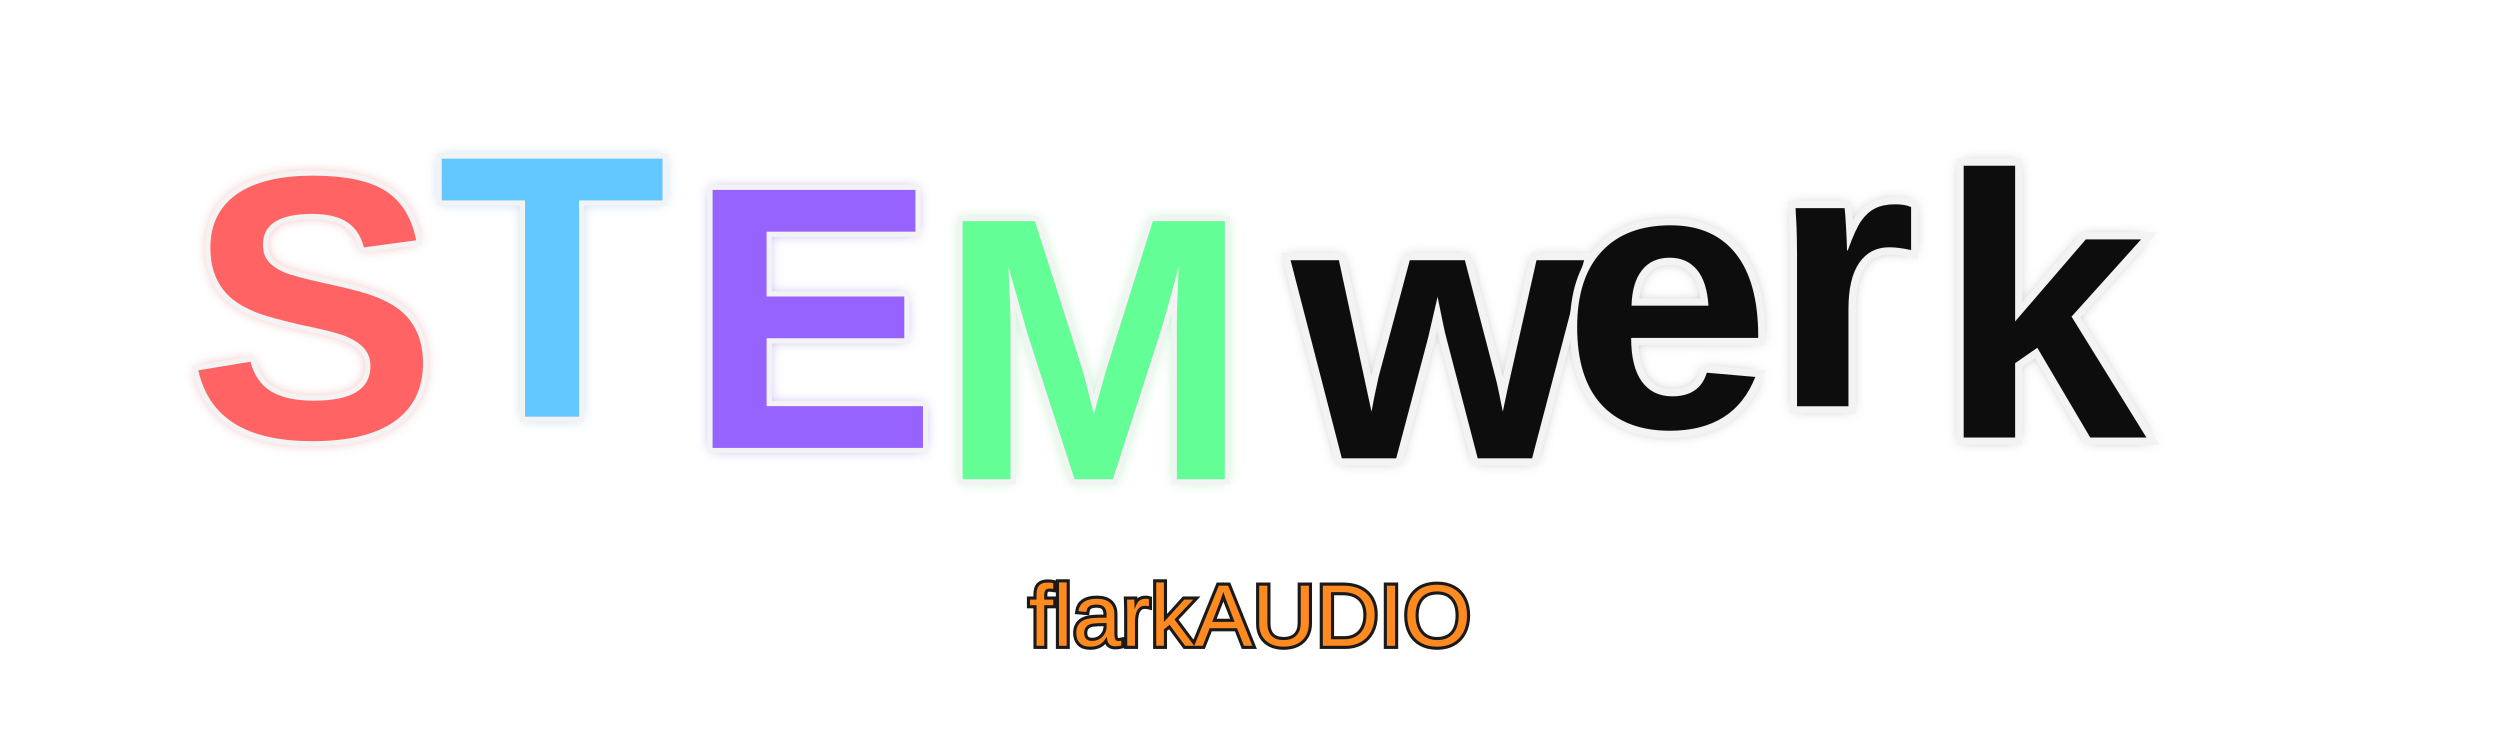
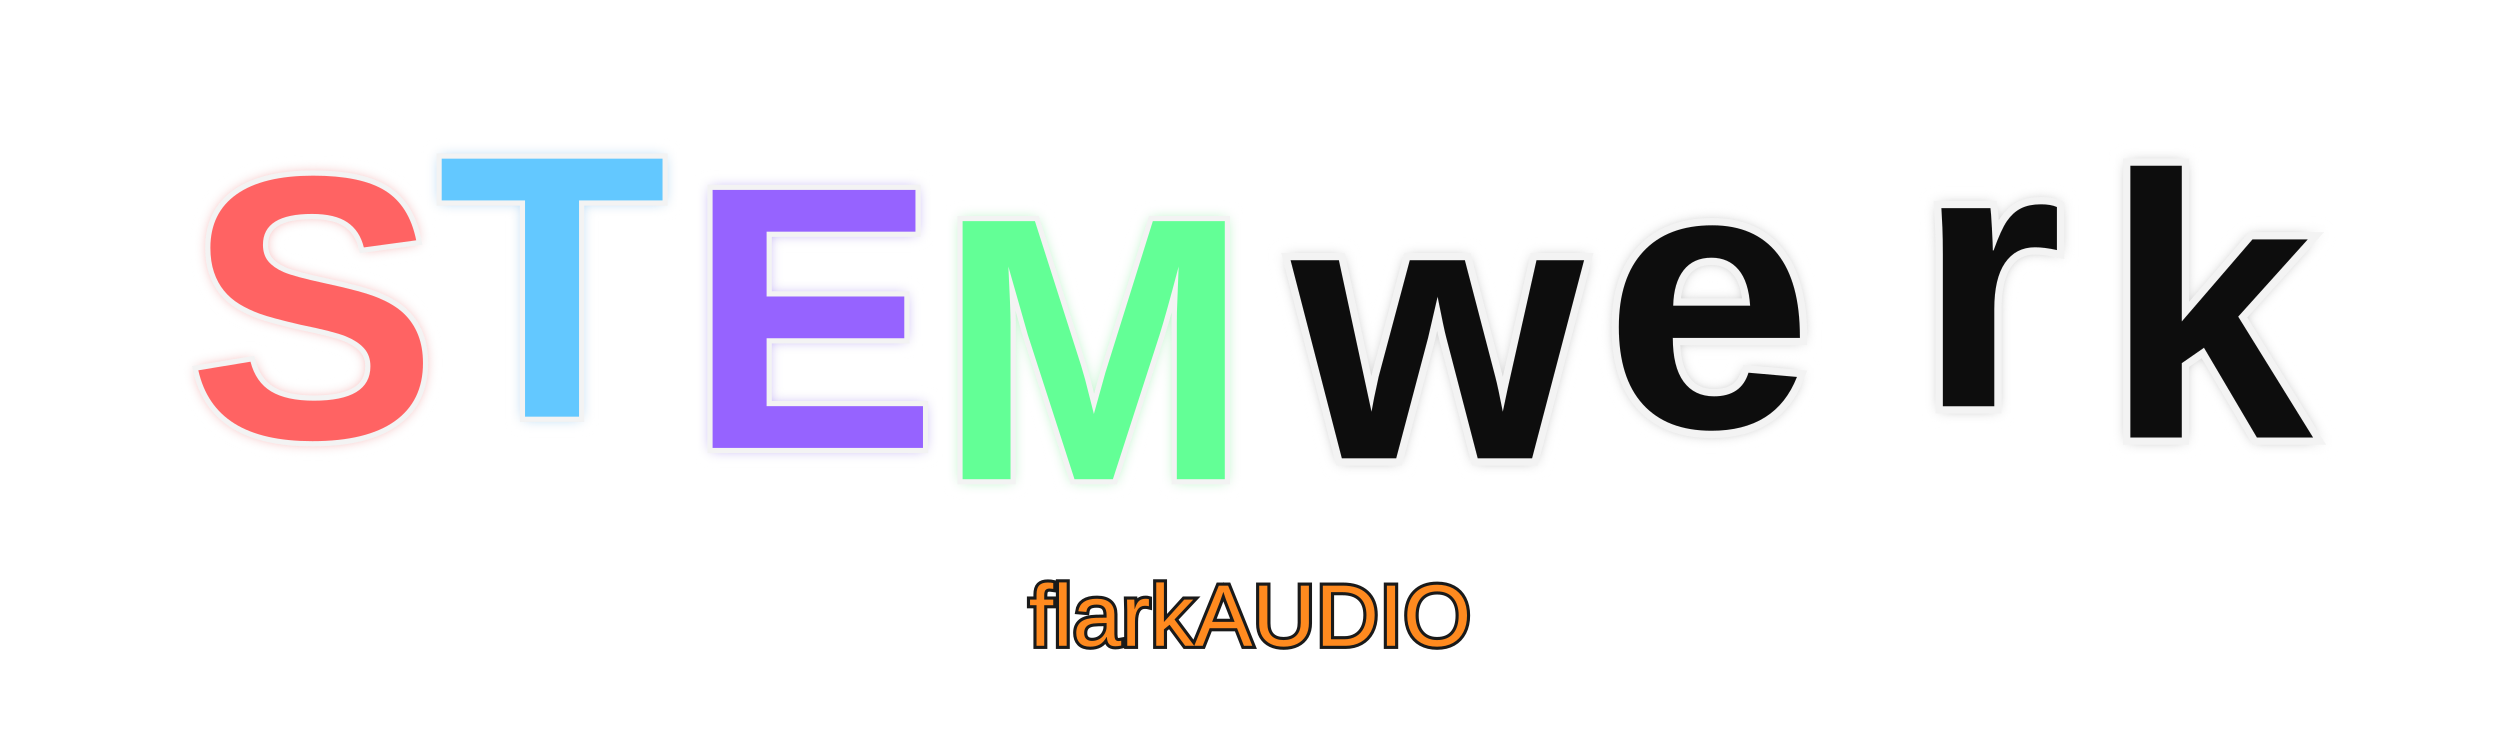
<svg xmlns="http://www.w3.org/2000/svg" width="1200" height="360" viewBox="0 0 1200 360">
  <defs>
    <filter id="softGlow" x="-20%" y="-20%" width="140%" height="140%">
      <feGaussianBlur in="SourceGraphic" stdDeviation="3" result="blur" />
      <feMerge>
        <feMergeNode in="blur" />
        <feMergeNode in="SourceGraphic" />
      </feMerge>
    </filter>
  </defs>
  <g font-family="Arial, Helvetica, sans-serif" font-weight="700" font-size="180" filter="url(#softGlow)">
    <text x="90" y="210" fill="#FF6464" stroke="#f3f3f3" stroke-width="5" paint-order="stroke fill">
      S
      <animate attributeName="y" values="210;190;210" dur="2.4s" repeatCount="indefinite" begin="0s" />
    </text>
    <text x="210" y="200" fill="#64C8FF" stroke="#f3f3f3" stroke-width="5" paint-order="stroke fill">
      T
      <animate attributeName="y" values="200;220;200" dur="2.4s" repeatCount="indefinite" begin="0.2s" />
    </text>
    <text x="330" y="215" fill="#9664FF" stroke="#f3f3f3" stroke-width="5" paint-order="stroke fill">
      E
      <animate attributeName="y" values="215;195;215" dur="2.4s" repeatCount="indefinite" begin="0.4s" />
    </text>
    <text x="450" y="230" fill="#64FF96" stroke="#f3f3f3" stroke-width="5" paint-order="stroke fill">
      M
      <animate attributeName="y" values="230;205;230" dur="2.4s" repeatCount="indefinite" begin="0.6s" />
    </text>
    <text x="620" y="220" fill="#111111" stroke="#f3f3f3" stroke-width="7" paint-order="stroke fill">
      w
      <animate attributeName="y" values="220;200;220" dur="2.4s" repeatCount="indefinite" begin="0.8s" />
    </text>
-     <text x="750" y="205" fill="#111111" stroke="#f3f3f3" stroke-width="7" paint-order="stroke fill">
+     <text x="770" y="205" fill="#111111" stroke="#f3f3f3" stroke-width="7" paint-order="stroke fill">
      e
      <animate attributeName="y" values="205;225;205" dur="2.4s" repeatCount="indefinite" begin="1s" />
    </text>
-     <text x="850" y="195" fill="#111111" stroke="#f3f3f3" stroke-width="7" paint-order="stroke fill">
+     <text x="920" y="195" fill="#111111" stroke="#f3f3f3" stroke-width="7" paint-order="stroke fill">
      r
      <animate attributeName="y" values="195;215;195" dur="2.4s" repeatCount="indefinite" begin="1.2s" />
    </text>
-     <text x="930" y="210" fill="#111111" stroke="#f3f3f3" stroke-width="7" paint-order="stroke fill">
+     <text x="1010" y="210" fill="#111111" stroke="#f3f3f3" stroke-width="7" paint-order="stroke fill">
      k
      <animate attributeName="y" values="210;190;210" dur="2.4s" repeatCount="indefinite" begin="1.4s" />
    </text>
  </g>
  <g font-family="Arial, Helvetica, sans-serif" font-size="42">
    <text x="600" y="310" text-anchor="middle" fill="#ff8a1f" stroke="#1a1a1a" stroke-width="3" paint-order="stroke fill">flarkAUDIO</text>
  </g>
</svg>
